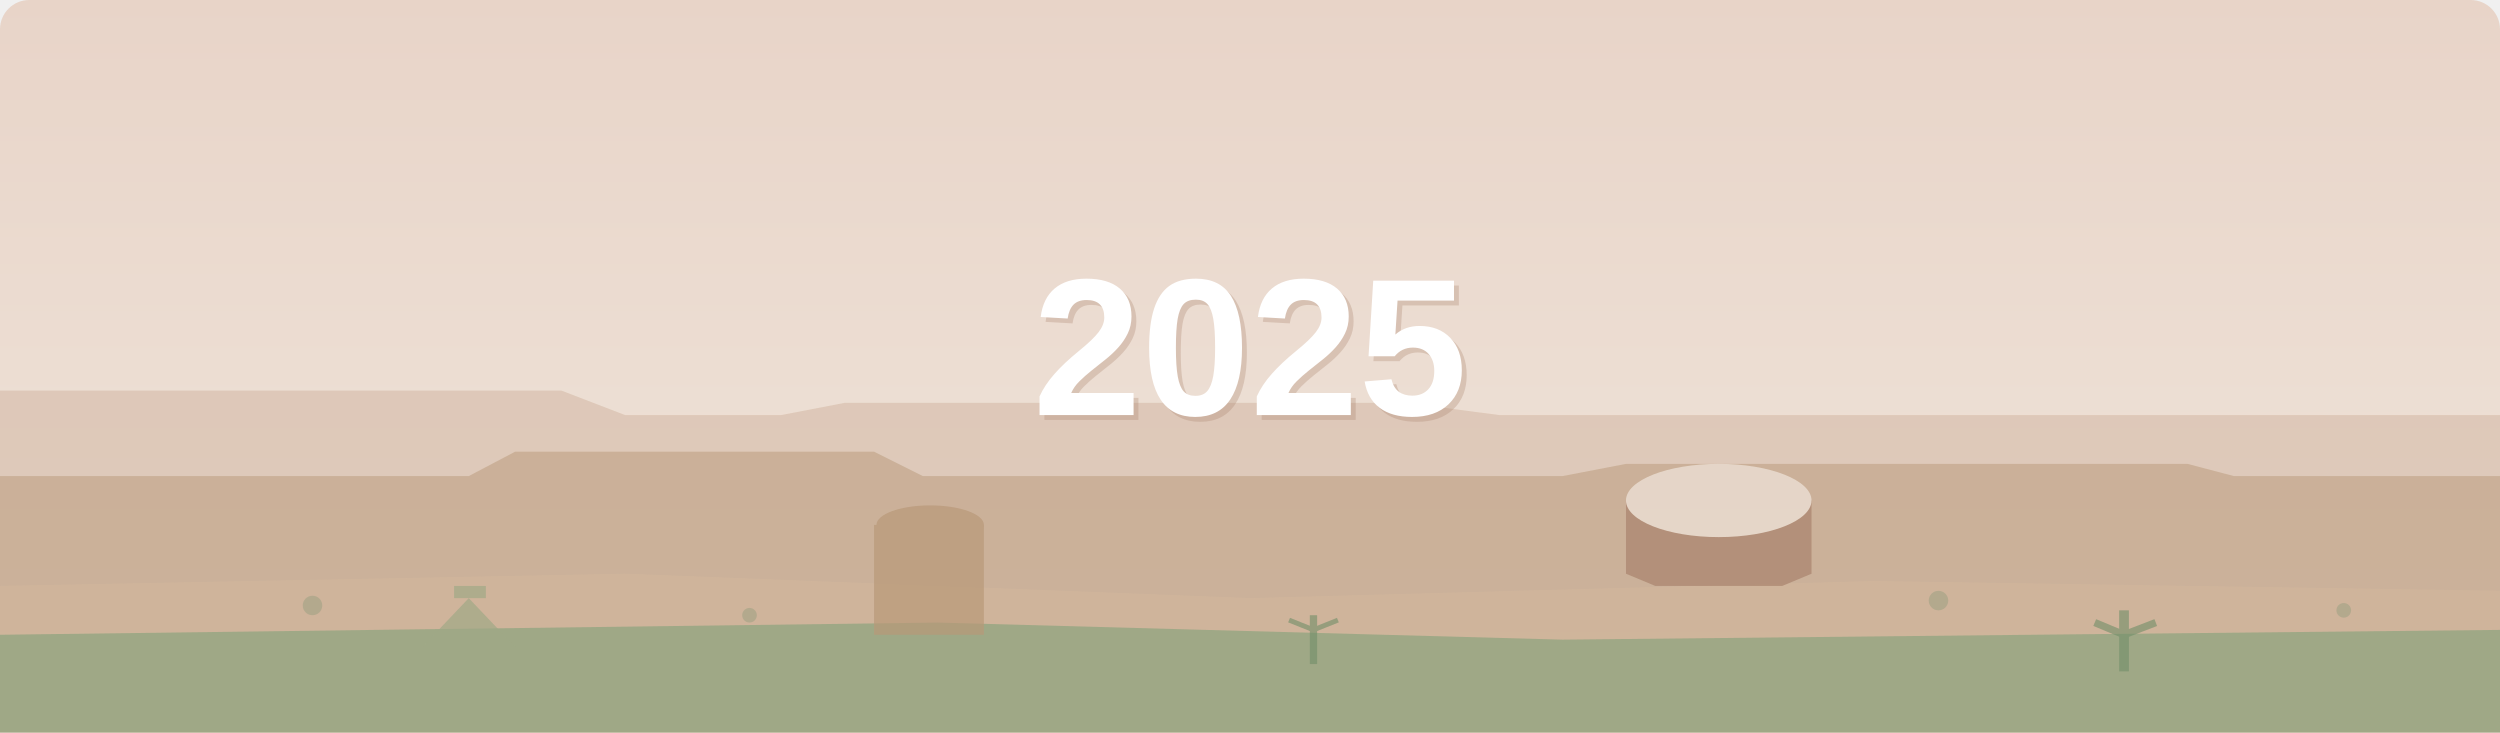
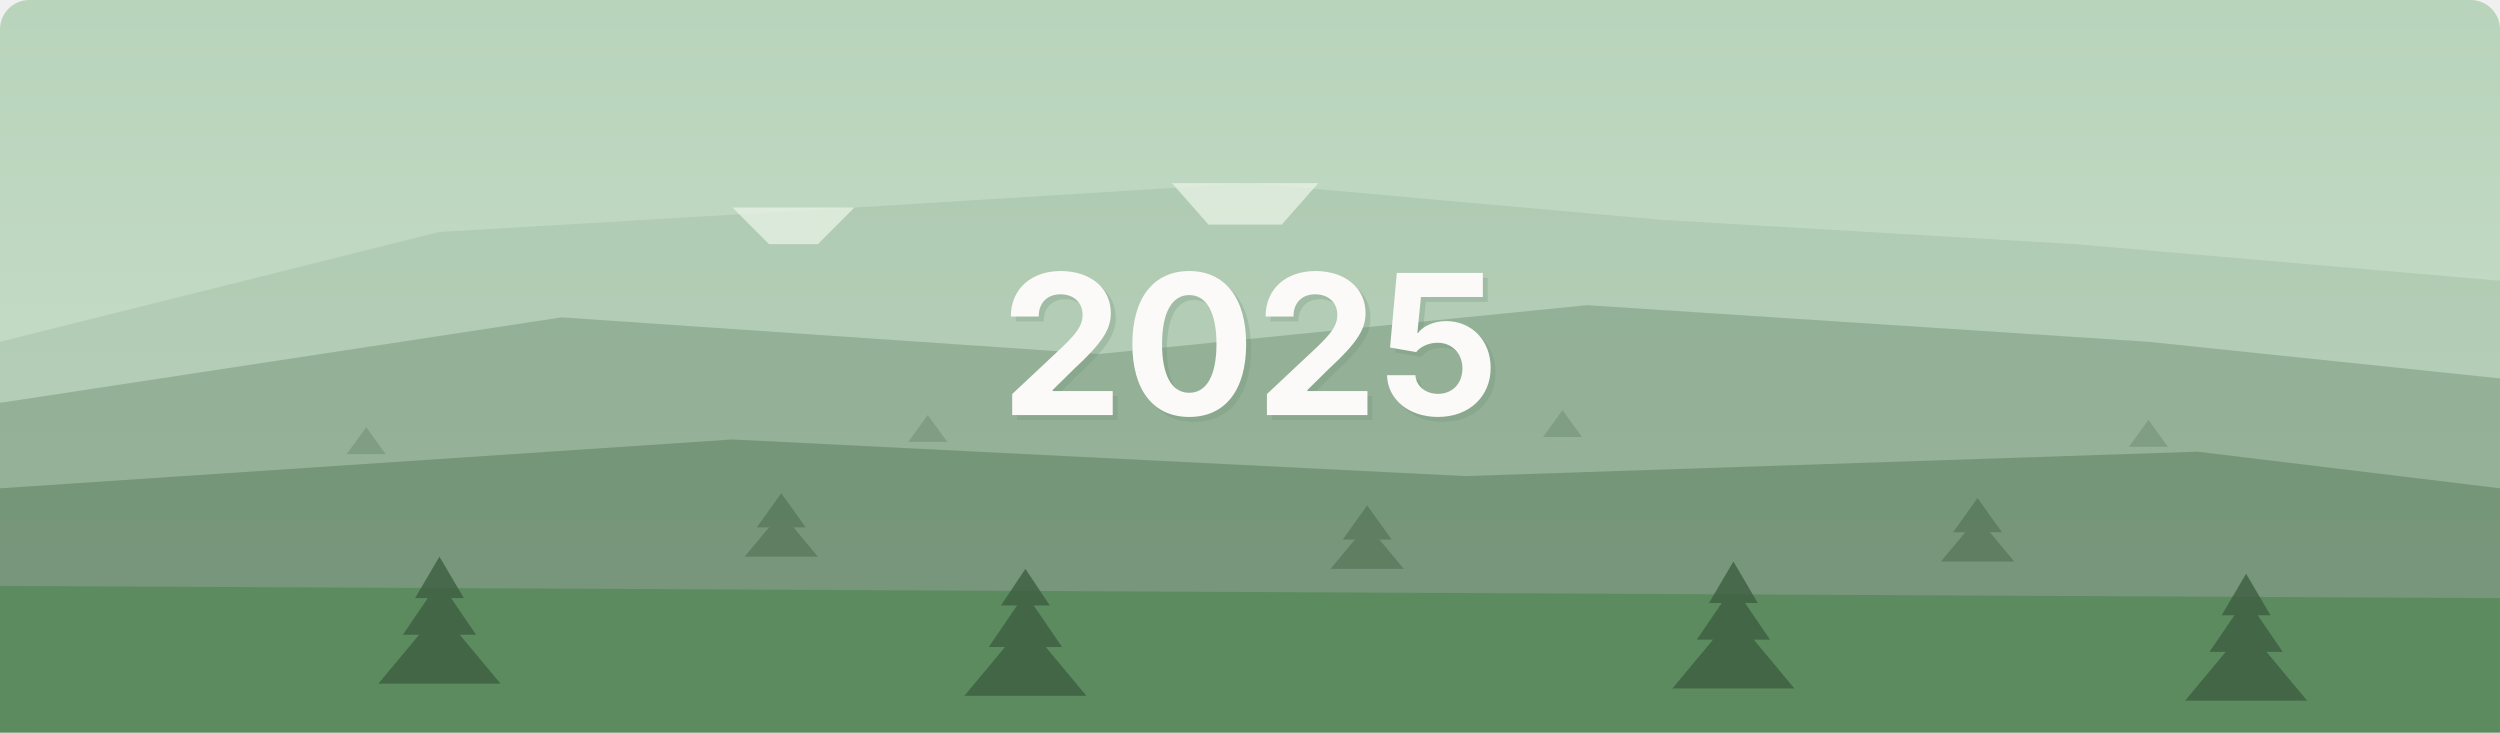
<svg xmlns="http://www.w3.org/2000/svg" viewBox="0 0 1024 300">
  <defs>
    <linearGradient id="sky-2025" x1="0%" y1="0%" x2="0%" y2="100%">
-       <stop offset="0%" style="stop-color:#E8D4C8;stop-opacity:1" />
-       <stop offset="100%" style="stop-color:#F0E6DC;stop-opacity:1" />
+       <stop offset="0%" style="stop-color:#B8D4BB;stop-opacity:1" />
+       <stop offset="70%" style="stop-color:#C8DCC8;stop-opacity:1" />
+       <stop offset="100%" style="stop-color:#D8E4D8;stop-opacity:1" />
    </linearGradient>
  </defs>
  <rect width="1024" height="300" fill="url(#sky-2025)" rx="12" />
-   <path d="M 0 170 L 0 160 L 230 160 L 256 170 L 320 170 L 346 165 L 576 165 L 614 170 L 1024 170 L 1024 300 L 0 300 Z" fill="#C8A890" opacity="0.4" />
-   <path d="M 0 195 L 192 195 L 211 185 L 358 185 L 378 195 L 640 195 L 666 190 L 896 190 L 915 195 L 1024 195 L 1024 300 L 0 300 Z" fill="#B89878" opacity="0.5" />
-   <path d="M 0 240 L 256 235 L 512 245 L 768 238 L 1024 242 L 1024 300 L 0 300 Z" fill="#D4B89C" opacity="0.5" />
-   <path d="M 0 260 L 384 255 L 640 262 L 1024 258 L 1024 300 L 0 300 Z" fill="#9FA886" />
-   <g opacity="0.7">
-     <path d="M 666 205 L 666 235 L 678 240 L 730 240 L 742 235 L 742 205 Z" fill="#A8826C" />
-     <ellipse cx="704" cy="205" rx="38" ry="15" fill="#F0E6DC" />
-     <rect x="358" y="215" width="45" height="45" fill="#B89878" />
-     <ellipse cx="381" cy="215" rx="22" ry="8" fill="#B89878" />
-     <polygon points="192,245 173,265 211,265" fill="#9FA886" />
-     <rect x="186" y="240" width="13" height="5" fill="#9FA886" />
+   <path d="M 0 140 L 180 95 L 350 85 L 512 75 L 680 90 L 850 100 L 1024 115 L 1024 300 L 0 300 Z" fill="#9CB8A0" opacity="0.4" />
+   <path d="M 300 85 L 350 85 L 335 100 L 315 100 Z" fill="#EDF5EA" opacity="0.7" />
+   <path d="M 480 75 L 540 75 L 525 92 L 495 92 Z" fill="#EDF5EA" opacity="0.7" />
+   <path d="M 0 165 L 230 130 L 450 145 L 650 125 L 880 140 L 1024 155 L 1024 300 L 0 300 Z" fill="#7A9A7E" opacity="0.55" />
+   <path d="M 0 200 L 300 180 L 600 195 L 900 185 L 1024 200 L 1024 300 L 0 300 Z" fill="#6A8A6E" opacity="0.7" />
+   <path d="M 0 240 L 1024 245 L 1024 300 L 0 300 Z" fill="#5C8B5F" />
+   <g opacity="0.75">
+     <polygon points="180,250 155,280 205,280" fill="#3A5A3E" />
+     <polygon points="180,238 165,260 195,260" fill="#3A5A3E" />
+     <polygon points="180,228 170,245 190,245" fill="#3A5A3E" />
+     <polygon points="420,255 395,285 445,285" fill="#3A5A3E" />
+     <polygon points="420,243 405,265 435,265" fill="#3A5A3E" />
+     <polygon points="420,233 410,248 430,248" fill="#3A5A3E" />
+     <polygon points="710,252 685,282 735,282" fill="#3A5A3E" />
+     <polygon points="710,240 695,262 725,262" fill="#3A5A3E" />
+     <polygon points="710,230 700,247 720,247" fill="#3A5A3E" />
+     <polygon points="920,257 895,287 945,287" fill="#3A5A3E" />
+     <polygon points="920,245 905,267 935,267" fill="#3A5A3E" />
+     <polygon points="920,235 910,252 930,252" fill="#3A5A3E" />
  </g>
-   <g opacity="0.6">
-     <line x1="870" y1="250" x2="870" y2="275" stroke="#6F8E68" stroke-width="4" />
-     <line x1="870" y1="260" x2="883" y2="255" stroke="#6F8E68" stroke-width="3" />
-     <line x1="870" y1="260" x2="858" y2="255" stroke="#6F8E68" stroke-width="3" />
-     <line x1="538" y1="252" x2="538" y2="272" stroke="#6F8E68" stroke-width="3" />
-     <line x1="538" y1="258" x2="548" y2="254" stroke="#6F8E68" stroke-width="2" />
-     <line x1="538" y1="258" x2="528" y2="254" stroke="#6F8E68" stroke-width="2" />
+   <g opacity="0.55">
+     <polygon points="320,210 305,228 335,228" fill="#4A6A4E" />
+     <polygon points="320,202 310,216 330,216" fill="#4A6A4E" />
+     <polygon points="560,215 545,233 575,233" fill="#4A6A4E" />
+     <polygon points="560,207 550,221 570,221" fill="#4A6A4E" />
+     <polygon points="810,212 795,230 825,230" fill="#4A6A4E" />
+     <polygon points="810,204 800,218 820,218" fill="#4A6A4E" />
  </g>
-   <g opacity="0.4">
-     <circle cx="128" cy="248" r="4" fill="#8A9878" />
-     <circle cx="307" cy="252" r="3" fill="#8A9878" />
-     <circle cx="794" cy="246" r="4" fill="#8A9878" />
-     <circle cx="960" cy="250" r="3" fill="#8A9878" />
+   <g opacity="0.35">
+     <polygon points="150,175 142,186 158,186" fill="#5A7A5E" />
+     <polygon points="380,170 372,181 388,181" fill="#5A7A5E" />
+     <polygon points="640,168 632,179 648,179" fill="#5A7A5E" />
+     <polygon points="880,172 872,183 888,183" fill="#5A7A5E" />
  </g>
-   <text x="514" y="172" font-family="Arial, sans-serif" font-size="80" font-weight="bold" fill="#A8826C" text-anchor="middle" opacity="0.3">2025</text>
-   <text x="512" y="170" font-family="Arial, sans-serif" font-size="80" font-weight="bold" fill="white" text-anchor="middle">2025</text>
+   <text x="514" y="172" font-family="system-ui, -apple-system, sans-serif" font-size="80" font-weight="700" fill="#6A8A6E" text-anchor="middle" opacity="0.25">2025</text>
+   <text x="512" y="170" font-family="system-ui, -apple-system, sans-serif" font-size="80" font-weight="700" fill="#FCFAF8" text-anchor="middle">2025</text>
</svg>
